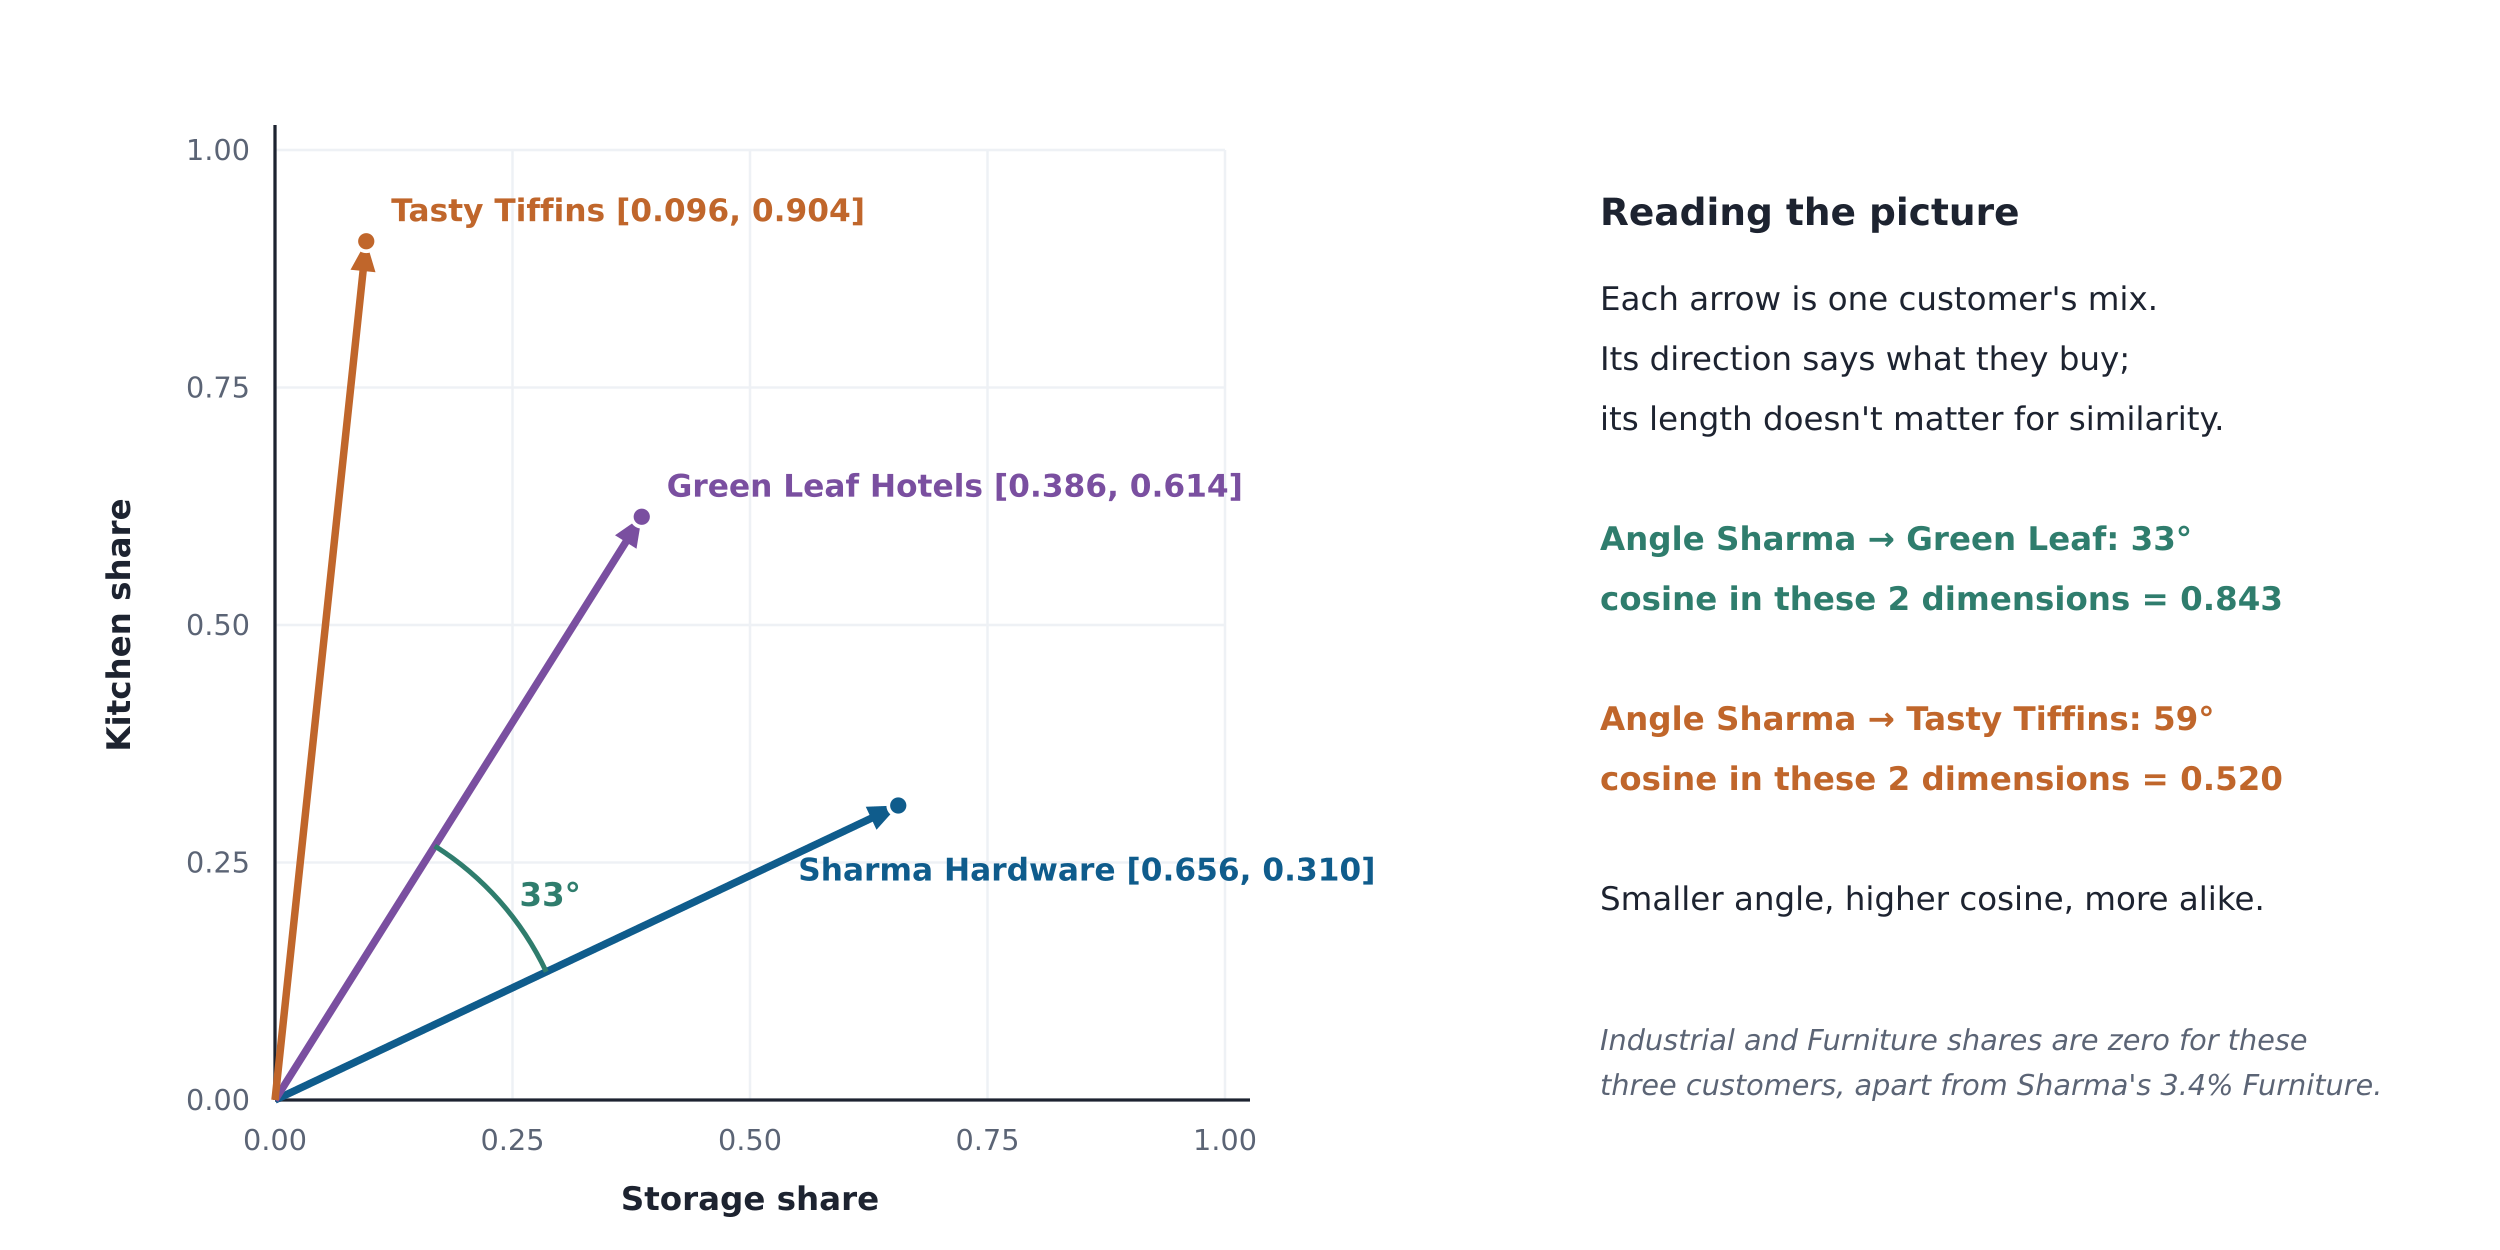
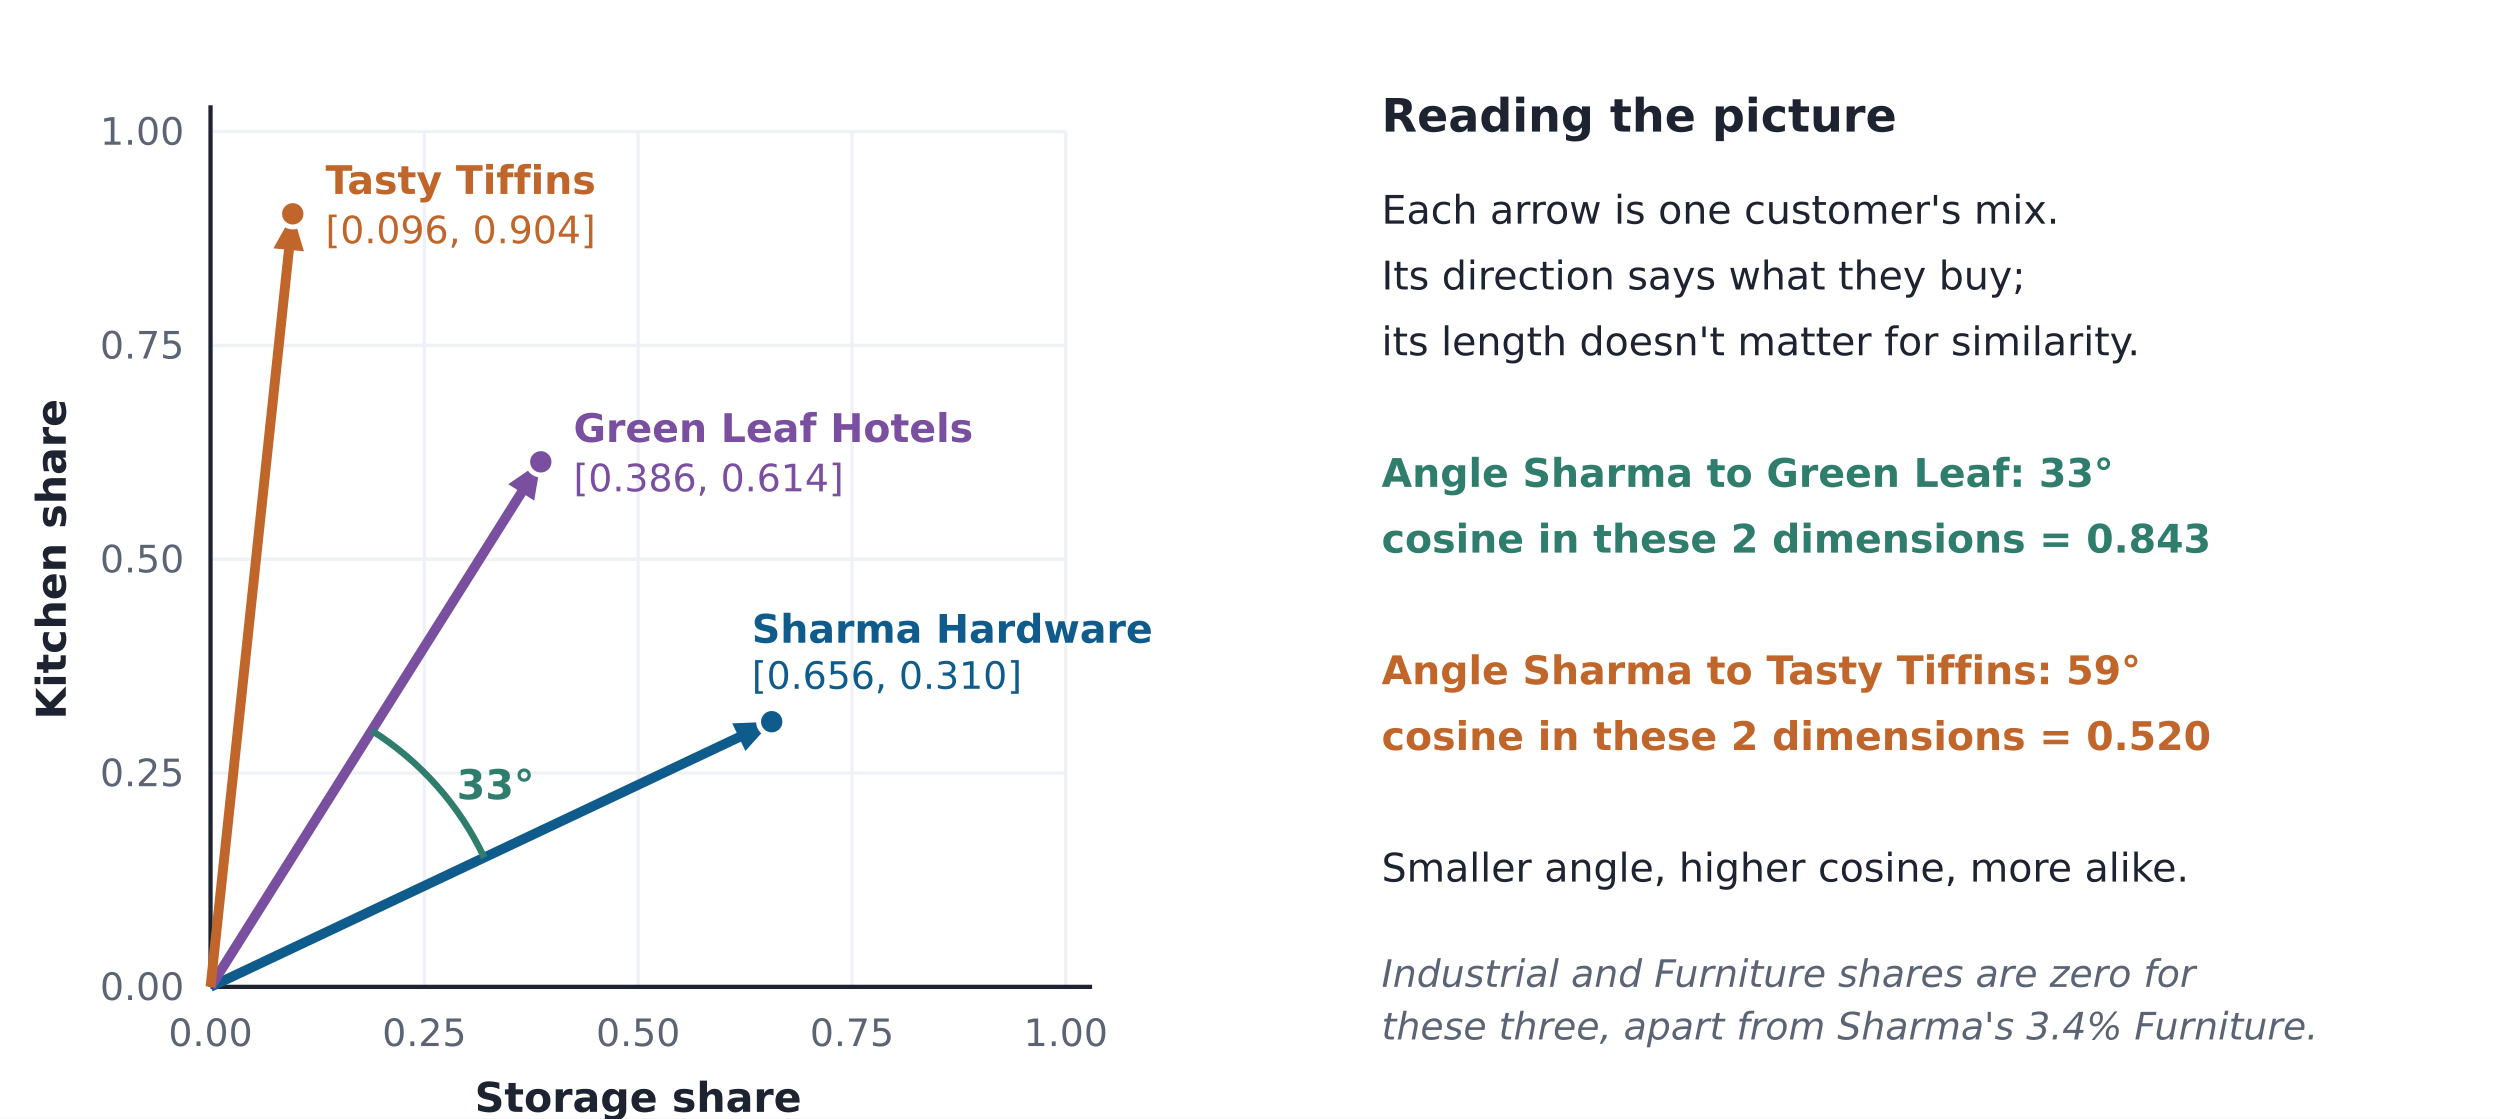
- <svg xmlns="http://www.w3.org/2000/svg" width="1000" height="500" viewBox="0 0 1000 500" font-family="DejaVu Sans, Arial, sans-serif">
-   <rect width="1000" height="500" fill="#ffffff" />
-   <path d="M110.0,440.0 L490.0,440.0" fill="none" stroke="#eef1f5" stroke-width="1" stroke-linejoin="round" />
-   <path d="M110.0,440.0 L110.0,60.0" fill="none" stroke="#eef1f5" stroke-width="1" stroke-linejoin="round" />
-   <text x="100" y="444" font-size="11.5" fill="#5b6475" font-weight="normal" text-anchor="end">0.00</text>
-   <text x="110" y="460" font-size="11.5" fill="#5b6475" font-weight="normal" text-anchor="middle">0.00</text>
-   <path d="M110.0,345.0 L490.0,345.0" fill="none" stroke="#eef1f5" stroke-width="1" stroke-linejoin="round" />
-   <path d="M205.0,440.0 L205.0,60.0" fill="none" stroke="#eef1f5" stroke-width="1" stroke-linejoin="round" />
-   <text x="100" y="349.0" font-size="11.5" fill="#5b6475" font-weight="normal" text-anchor="end">0.25</text>
-   <text x="205.0" y="460" font-size="11.5" fill="#5b6475" font-weight="normal" text-anchor="middle">0.25</text>
-   <path d="M110.0,250.0 L490.0,250.0" fill="none" stroke="#eef1f5" stroke-width="1" stroke-linejoin="round" />
-   <path d="M300.0,440.0 L300.0,60.0" fill="none" stroke="#eef1f5" stroke-width="1" stroke-linejoin="round" />
-   <text x="100" y="254.0" font-size="11.5" fill="#5b6475" font-weight="normal" text-anchor="end">0.50</text>
-   <text x="300.0" y="460" font-size="11.5" fill="#5b6475" font-weight="normal" text-anchor="middle">0.50</text>
-   <path d="M110.0,155.0 L490.0,155.0" fill="none" stroke="#eef1f5" stroke-width="1" stroke-linejoin="round" />
-   <path d="M395.0,440.0 L395.0,60.0" fill="none" stroke="#eef1f5" stroke-width="1" stroke-linejoin="round" />
-   <text x="100" y="159.0" font-size="11.5" fill="#5b6475" font-weight="normal" text-anchor="end">0.75</text>
-   <text x="395.0" y="460" font-size="11.5" fill="#5b6475" font-weight="normal" text-anchor="middle">0.75</text>
-   <path d="M110.0,60.0 L490.0,60.0" fill="none" stroke="#eef1f5" stroke-width="1" stroke-linejoin="round" />
-   <path d="M490.0,440.0 L490.0,60.0" fill="none" stroke="#eef1f5" stroke-width="1" stroke-linejoin="round" />
-   <text x="100" y="64.0" font-size="11.5" fill="#5b6475" font-weight="normal" text-anchor="end">1.00</text>
-   <text x="490.0" y="460" font-size="11.5" fill="#5b6475" font-weight="normal" text-anchor="middle">1.00</text>
-   <path d="M110.0,440.0 L500.0,440.0" fill="none" stroke="#1d2330" stroke-width="1.3" stroke-linejoin="round" />
-   <path d="M110.0,440.0 L110.0,50.0" fill="none" stroke="#1d2330" stroke-width="1.3" stroke-linejoin="round" />
-   <text x="300.0" y="484" font-size="13" fill="#1d2330" font-weight="bold" text-anchor="middle">Storage share</text>
-   <text x="52" y="250.0" font-size="13" fill="#1d2330" font-weight="bold" text-anchor="middle" transform="rotate(-90 52 250.0)">Kitchen share</text>
-   <path d="M110.0,440.0 L359.3,322.2" fill="none" stroke="#0f5c8c" stroke-width="3" stroke-linejoin="round" />
-   <path d="M359.3,322.2 L350.6,331.9 L346.3,322.7 Z" fill="#0f5c8c" />
-   <circle cx="359.3" cy="322.2" r="4" fill="#0f5c8c" stroke="#fff" stroke-width="1.5" />
-   <text x="319.28" y="352.2" font-size="12.5" fill="#0f5c8c" font-weight="bold" text-anchor="start">Sharma Hardware [0.656, 0.310]</text>
-   <path d="M110.0,440.0 L256.7,206.7" fill="none" stroke="#7a4fa0" stroke-width="3" stroke-linejoin="round" />
-   <path d="M256.7,206.7 L254.6,219.5 L246.0,214.1 Z" fill="#7a4fa0" />
-   <circle cx="256.7" cy="206.7" r="4" fill="#7a4fa0" stroke="#fff" stroke-width="1.5" />
-   <text x="266.68" y="198.68" font-size="12.5" fill="#7a4fa0" font-weight="bold" text-anchor="start">Green Leaf Hotels [0.386, 0.614]</text>
-   <path d="M110.0,440.0 L146.5,96.5" fill="none" stroke="#c0662b" stroke-width="3" stroke-linejoin="round" />
-   <path d="M146.5,96.5 L150.2,108.9 L140.2,107.9 Z" fill="#c0662b" />
-   <circle cx="146.5" cy="96.5" r="4" fill="#c0662b" stroke="#fff" stroke-width="1.5" />
-   <text x="156.48" y="88.48" font-size="12.5" fill="#c0662b" font-weight="bold" text-anchor="start">Tasty Tiffins [0.096, 0.904]</text>
-   <path d="M218.5,388.7 A120,120 0 0 0 173.9,338.4" fill="none" stroke="#2f7d6d" stroke-width="2" />
-   <text x="207.779" y="362.378" font-size="13" fill="#2f7d6d" font-weight="bold" text-anchor="start">33°</text>
-   <text x="640" y="90" font-size="15" fill="#1d2330" font-weight="bold" text-anchor="start" font-family="Poppins, DejaVu Sans, sans-serif">Reading the picture</text>
-   <text x="640" y="124" font-size="13" fill="#1d2330" font-weight="normal" text-anchor="start">Each arrow is one customer's mix.</text>
-   <text x="640" y="148" font-size="13" fill="#1d2330" font-weight="normal" text-anchor="start">Its direction says what they buy;</text>
-   <text x="640" y="172" font-size="13" fill="#1d2330" font-weight="normal" text-anchor="start">its length doesn't matter for similarity.</text>
-   <text x="640" y="196" font-size="13" fill="#1d2330" font-weight="normal" text-anchor="start" />
-   <text x="640" y="220" font-size="13" fill="#2f7d6d" font-weight="bold" text-anchor="start">Angle Sharma → Green Leaf: 33°</text>
-   <text x="640" y="244" font-size="13" fill="#2f7d6d" font-weight="bold" text-anchor="start">cosine in these 2 dimensions = 0.843</text>
-   <text x="640" y="268" font-size="13" fill="#1d2330" font-weight="normal" text-anchor="start" />
-   <text x="640" y="292" font-size="13" fill="#c0662b" font-weight="bold" text-anchor="start">Angle Sharma → Tasty Tiffins: 59°</text>
-   <text x="640" y="316" font-size="13" fill="#c0662b" font-weight="bold" text-anchor="start">cosine in these 2 dimensions = 0.520</text>
-   <text x="640" y="340" font-size="13" fill="#1d2330" font-weight="normal" text-anchor="start" />
-   <text x="640" y="364" font-size="13" fill="#1d2330" font-weight="normal" text-anchor="start">Smaller angle, higher cosine, more alike.</text>
-   <text x="640" y="420" font-size="11.5" fill="#5b6475" font-weight="normal" text-anchor="start" font-style="italic">Industrial and Furniture shares are zero for these</text>
-   <text x="640" y="438" font-size="11.5" fill="#5b6475" font-weight="normal" text-anchor="start" font-style="italic">three customers, apart from Sharma's 3.4% Furniture.</text>
+ <svg xmlns="http://www.w3.org/2000/svg" width="760" height="340" viewBox="0 0 760 340" font-family="DejaVu Sans, Arial, sans-serif">
+   <rect width="760" height="340" fill="#ffffff" />
+   <path d="M64.0,300.0 L324.0,300.0" fill="none" stroke="#eef1f5" stroke-width="1" stroke-linejoin="round" />
+   <path d="M64.0,300.0 L64.0,40.0" fill="none" stroke="#eef1f5" stroke-width="1" stroke-linejoin="round" />
+   <text x="56" y="304" font-size="11.5" fill="#5b6475" font-weight="normal" text-anchor="end">0.00</text>
+   <text x="64" y="318" font-size="11.5" fill="#5b6475" font-weight="normal" text-anchor="middle">0.00</text>
+   <path d="M64.0,235.0 L324.0,235.0" fill="none" stroke="#eef1f5" stroke-width="1" stroke-linejoin="round" />
+   <path d="M129.0,300.0 L129.0,40.0" fill="none" stroke="#eef1f5" stroke-width="1" stroke-linejoin="round" />
+   <text x="56" y="239.0" font-size="11.5" fill="#5b6475" font-weight="normal" text-anchor="end">0.25</text>
+   <text x="129.0" y="318" font-size="11.5" fill="#5b6475" font-weight="normal" text-anchor="middle">0.25</text>
+   <path d="M64.0,170.0 L324.0,170.0" fill="none" stroke="#eef1f5" stroke-width="1" stroke-linejoin="round" />
+   <path d="M194.0,300.0 L194.0,40.0" fill="none" stroke="#eef1f5" stroke-width="1" stroke-linejoin="round" />
+   <text x="56" y="174.0" font-size="11.5" fill="#5b6475" font-weight="normal" text-anchor="end">0.50</text>
+   <text x="194.0" y="318" font-size="11.5" fill="#5b6475" font-weight="normal" text-anchor="middle">0.50</text>
+   <path d="M64.0,105.0 L324.0,105.0" fill="none" stroke="#eef1f5" stroke-width="1" stroke-linejoin="round" />
+   <path d="M259.0,300.0 L259.0,40.0" fill="none" stroke="#eef1f5" stroke-width="1" stroke-linejoin="round" />
+   <text x="56" y="109.0" font-size="11.5" fill="#5b6475" font-weight="normal" text-anchor="end">0.75</text>
+   <text x="259.0" y="318" font-size="11.5" fill="#5b6475" font-weight="normal" text-anchor="middle">0.75</text>
+   <path d="M64.0,40.0 L324.0,40.0" fill="none" stroke="#eef1f5" stroke-width="1" stroke-linejoin="round" />
+   <path d="M324.0,300.0 L324.0,40.0" fill="none" stroke="#eef1f5" stroke-width="1" stroke-linejoin="round" />
+   <text x="56" y="44.0" font-size="11.5" fill="#5b6475" font-weight="normal" text-anchor="end">1.00</text>
+   <text x="324.0" y="318" font-size="11.5" fill="#5b6475" font-weight="normal" text-anchor="middle">1.00</text>
+   <path d="M64.0,300.0 L332.0,300.0" fill="none" stroke="#1d2330" stroke-width="1.3" stroke-linejoin="round" />
+   <path d="M64.0,300.0 L64.0,32.0" fill="none" stroke="#1d2330" stroke-width="1.3" stroke-linejoin="round" />
+   <text x="194.0" y="338" font-size="12.5" fill="#1d2330" font-weight="bold" text-anchor="middle">Storage share</text>
+   <text x="20" y="170.0" font-size="12.5" fill="#1d2330" font-weight="bold" text-anchor="middle" transform="rotate(-90 20 170.0)">Kitchen share</text>
+   <path d="M64.0,300.0 L234.6,219.4" fill="none" stroke="#0f5c8c" stroke-width="3" stroke-linejoin="round" />
+   <path d="M234.6,219.4 L226.6,228.3 L222.6,219.9 Z" fill="#0f5c8c" />
+   <circle cx="234.6" cy="219.4" r="4" fill="#0f5c8c" stroke="#fff" stroke-width="1.5" />
+   <text x="228.56" y="195.4" font-size="12" fill="#0f5c8c" font-weight="bold" text-anchor="start">Sharma Hardware</text>
+   <text x="228.56" y="209.4" font-size="11.5" fill="#0f5c8c" font-weight="normal" text-anchor="start">[0.656, 0.310]</text>
+   <path d="M64.0,300.0 L164.4,140.4" fill="none" stroke="#7a4fa0" stroke-width="3" stroke-linejoin="round" />
+   <path d="M164.4,140.4 L162.4,152.2 L154.5,147.2 Z" fill="#7a4fa0" />
+   <circle cx="164.4" cy="140.4" r="4" fill="#7a4fa0" stroke="#fff" stroke-width="1.5" />
+   <text x="174.36" y="134.36" font-size="12" fill="#7a4fa0" font-weight="bold" text-anchor="start">Green Leaf Hotels</text>
+   <text x="174.36" y="149.36" font-size="11.5" fill="#7a4fa0" font-weight="normal" text-anchor="start">[0.386, 0.614]</text>
+   <path d="M64.0,300.0 L89.0,65.0" fill="none" stroke="#c0662b" stroke-width="3" stroke-linejoin="round" />
+   <path d="M89.0,65.0 L92.4,76.4 L83.1,75.5 Z" fill="#c0662b" />
+   <circle cx="89.0" cy="65.0" r="4" fill="#c0662b" stroke="#fff" stroke-width="1.5" />
+   <text x="98.96" y="58.96" font-size="12" fill="#c0662b" font-weight="bold" text-anchor="start">Tasty Tiffins</text>
+   <text x="98.96" y="73.96" font-size="11.5" fill="#c0662b" font-weight="normal" text-anchor="start">[0.096, 0.904]</text>
+   <path d="M147.2,260.7 A92,92 0 0 0 113.0,222.1" fill="none" stroke="#2f7d6d" stroke-width="2" />
+   <text x="138.831" y="242.956" font-size="12.5" fill="#2f7d6d" font-weight="bold" text-anchor="start">33°</text>
+   <text x="420" y="40" font-size="14" fill="#1d2330" font-weight="bold" text-anchor="start" font-family="Poppins, DejaVu Sans, sans-serif">Reading the picture</text>
+   <text x="420" y="68" font-size="12" fill="#1d2330" font-weight="normal" text-anchor="start">Each arrow is one customer's mix.</text>
+   <text x="420" y="88" font-size="12" fill="#1d2330" font-weight="normal" text-anchor="start">Its direction says what they buy;</text>
+   <text x="420" y="108" font-size="12" fill="#1d2330" font-weight="normal" text-anchor="start">its length doesn't matter for similarity.</text>
+   <text x="420" y="128" font-size="12" fill="#1d2330" font-weight="normal" text-anchor="start" />
+   <text x="420" y="148" font-size="12" fill="#2f7d6d" font-weight="bold" text-anchor="start">Angle Sharma to Green Leaf: 33°</text>
+   <text x="420" y="168" font-size="12" fill="#2f7d6d" font-weight="bold" text-anchor="start">cosine in these 2 dimensions = 0.843</text>
+   <text x="420" y="188" font-size="12" fill="#1d2330" font-weight="normal" text-anchor="start" />
+   <text x="420" y="208" font-size="12" fill="#c0662b" font-weight="bold" text-anchor="start">Angle Sharma to Tasty Tiffins: 59°</text>
+   <text x="420" y="228" font-size="12" fill="#c0662b" font-weight="bold" text-anchor="start">cosine in these 2 dimensions = 0.520</text>
+   <text x="420" y="248" font-size="12" fill="#1d2330" font-weight="normal" text-anchor="start" />
+   <text x="420" y="268" font-size="12" fill="#1d2330" font-weight="normal" text-anchor="start">Smaller angle, higher cosine, more alike.</text>
+   <text x="420" y="300" font-size="11.5" fill="#5b6475" font-weight="normal" text-anchor="start" font-style="italic">Industrial and Furniture shares are zero for</text>
+   <text x="420" y="316" font-size="11.5" fill="#5b6475" font-weight="normal" text-anchor="start" font-style="italic">these three, apart from Sharma's 3.4% Furniture.</text>
</svg>
